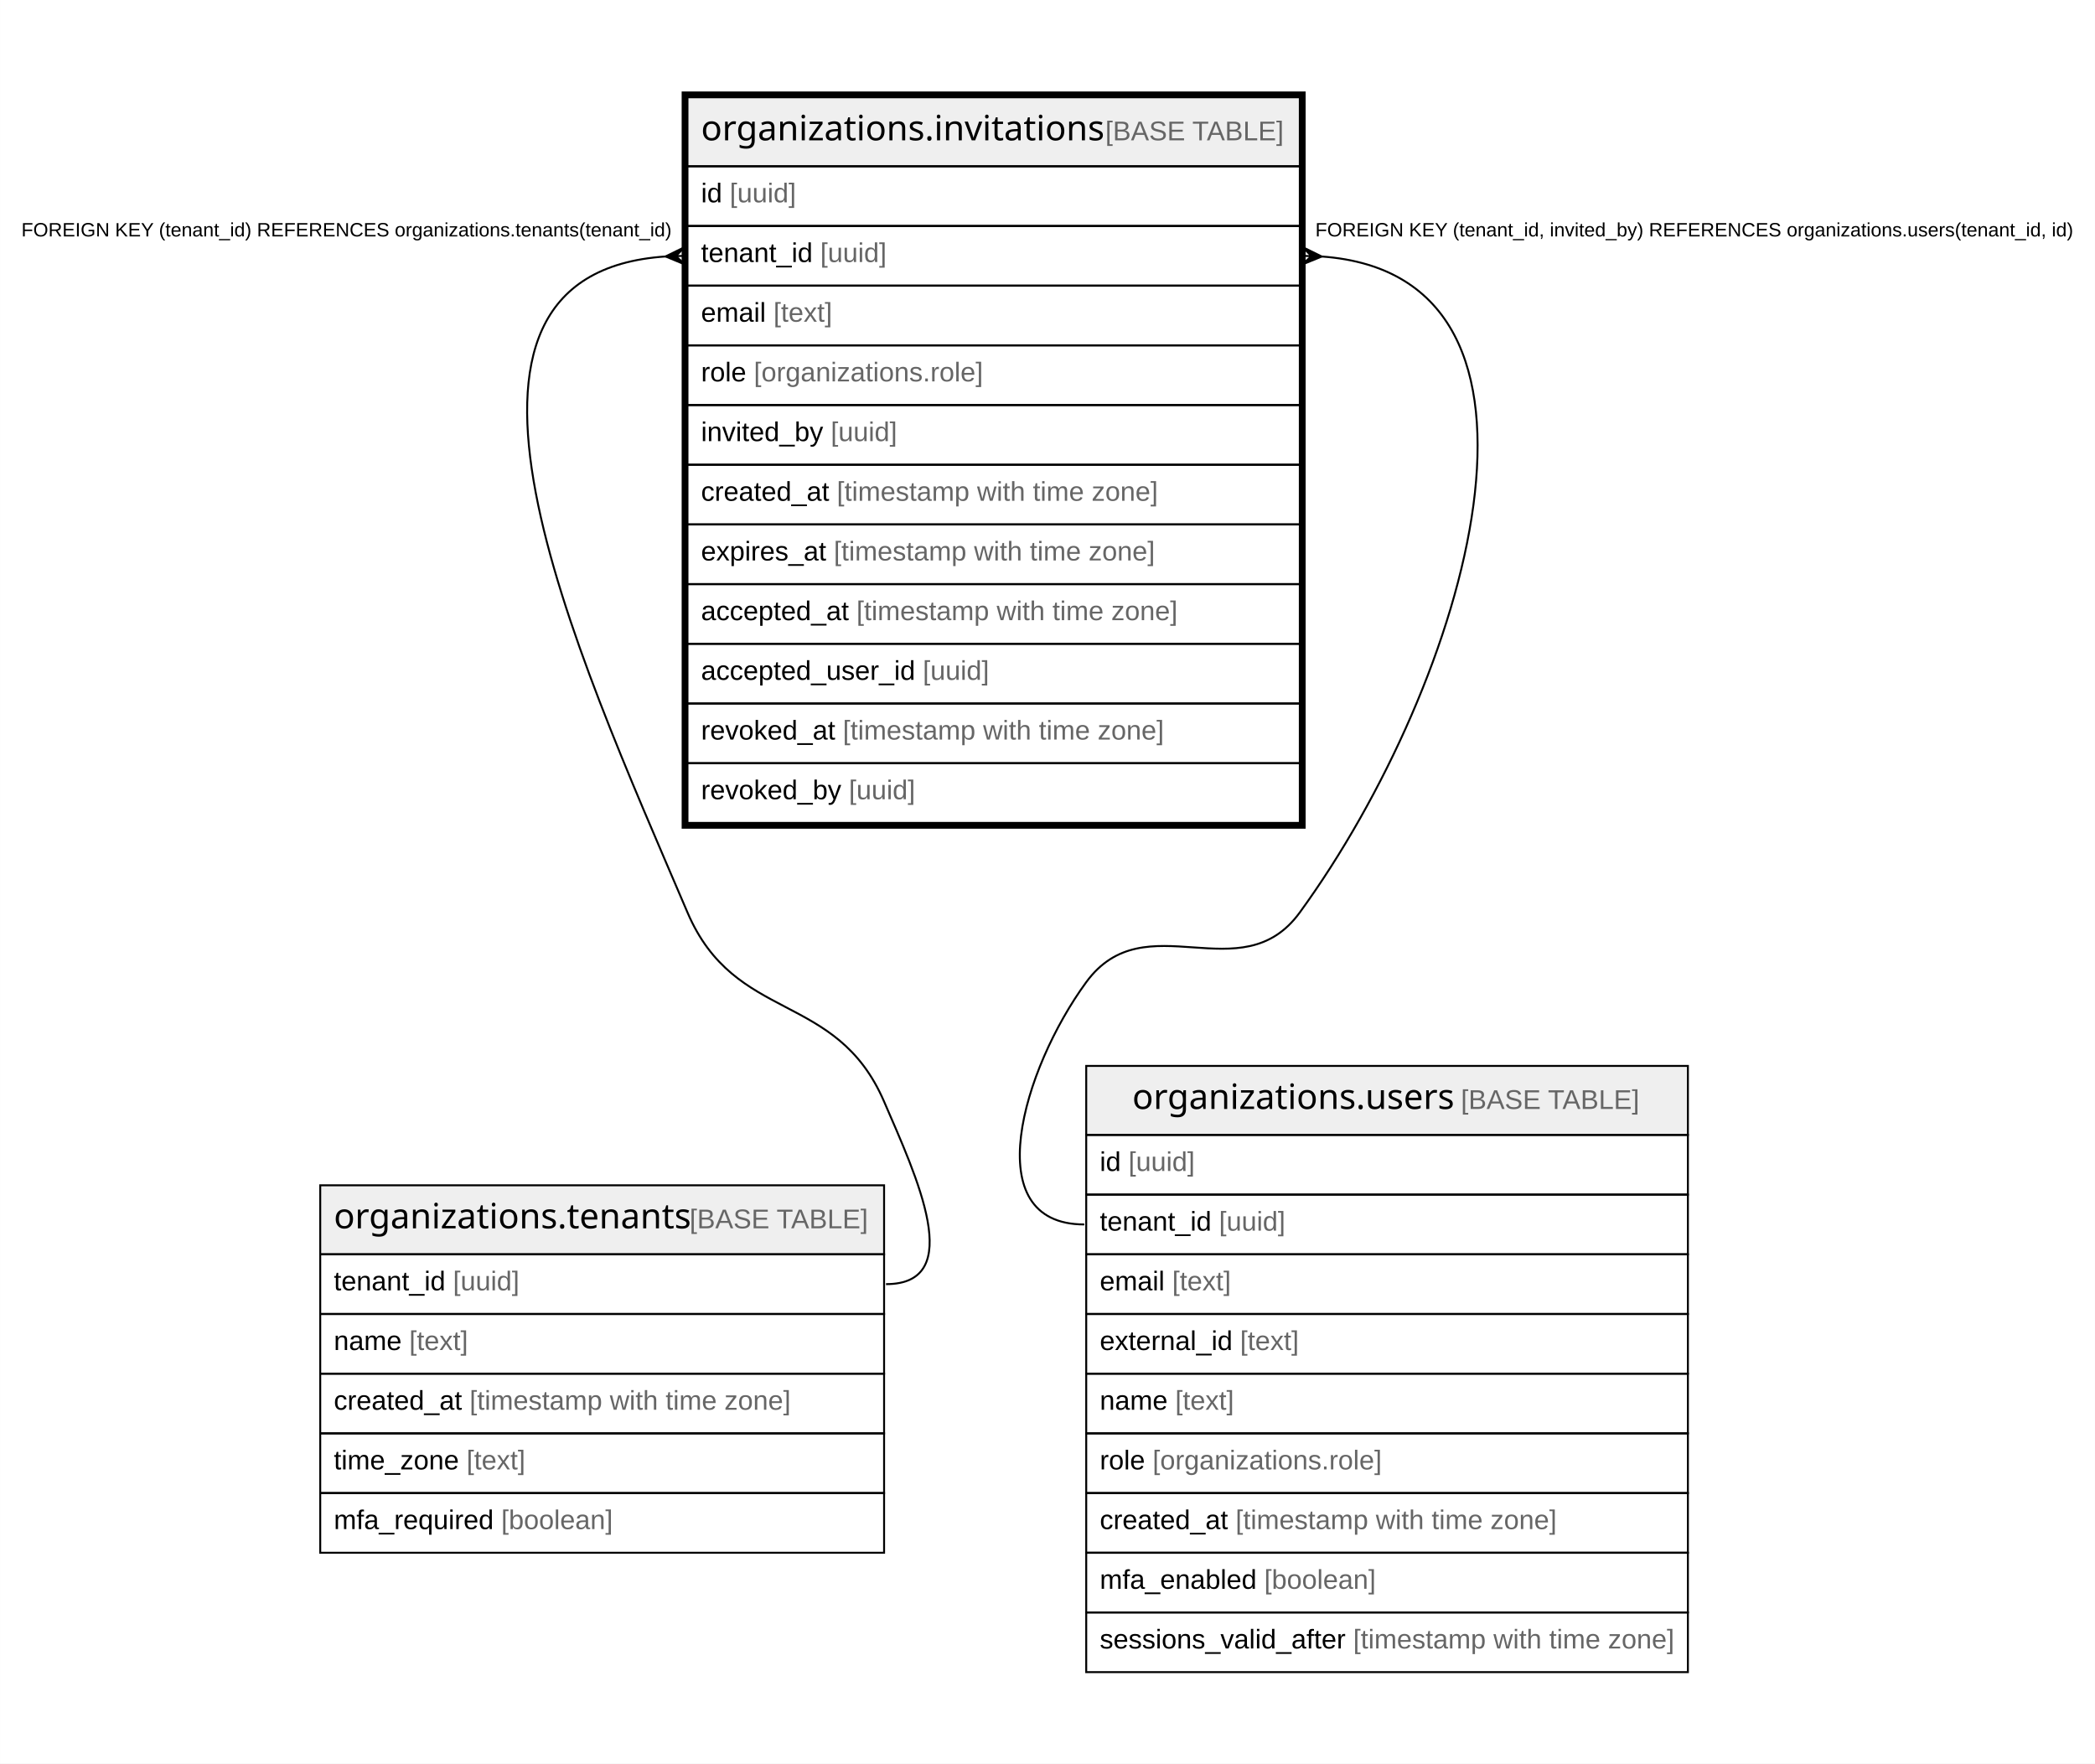
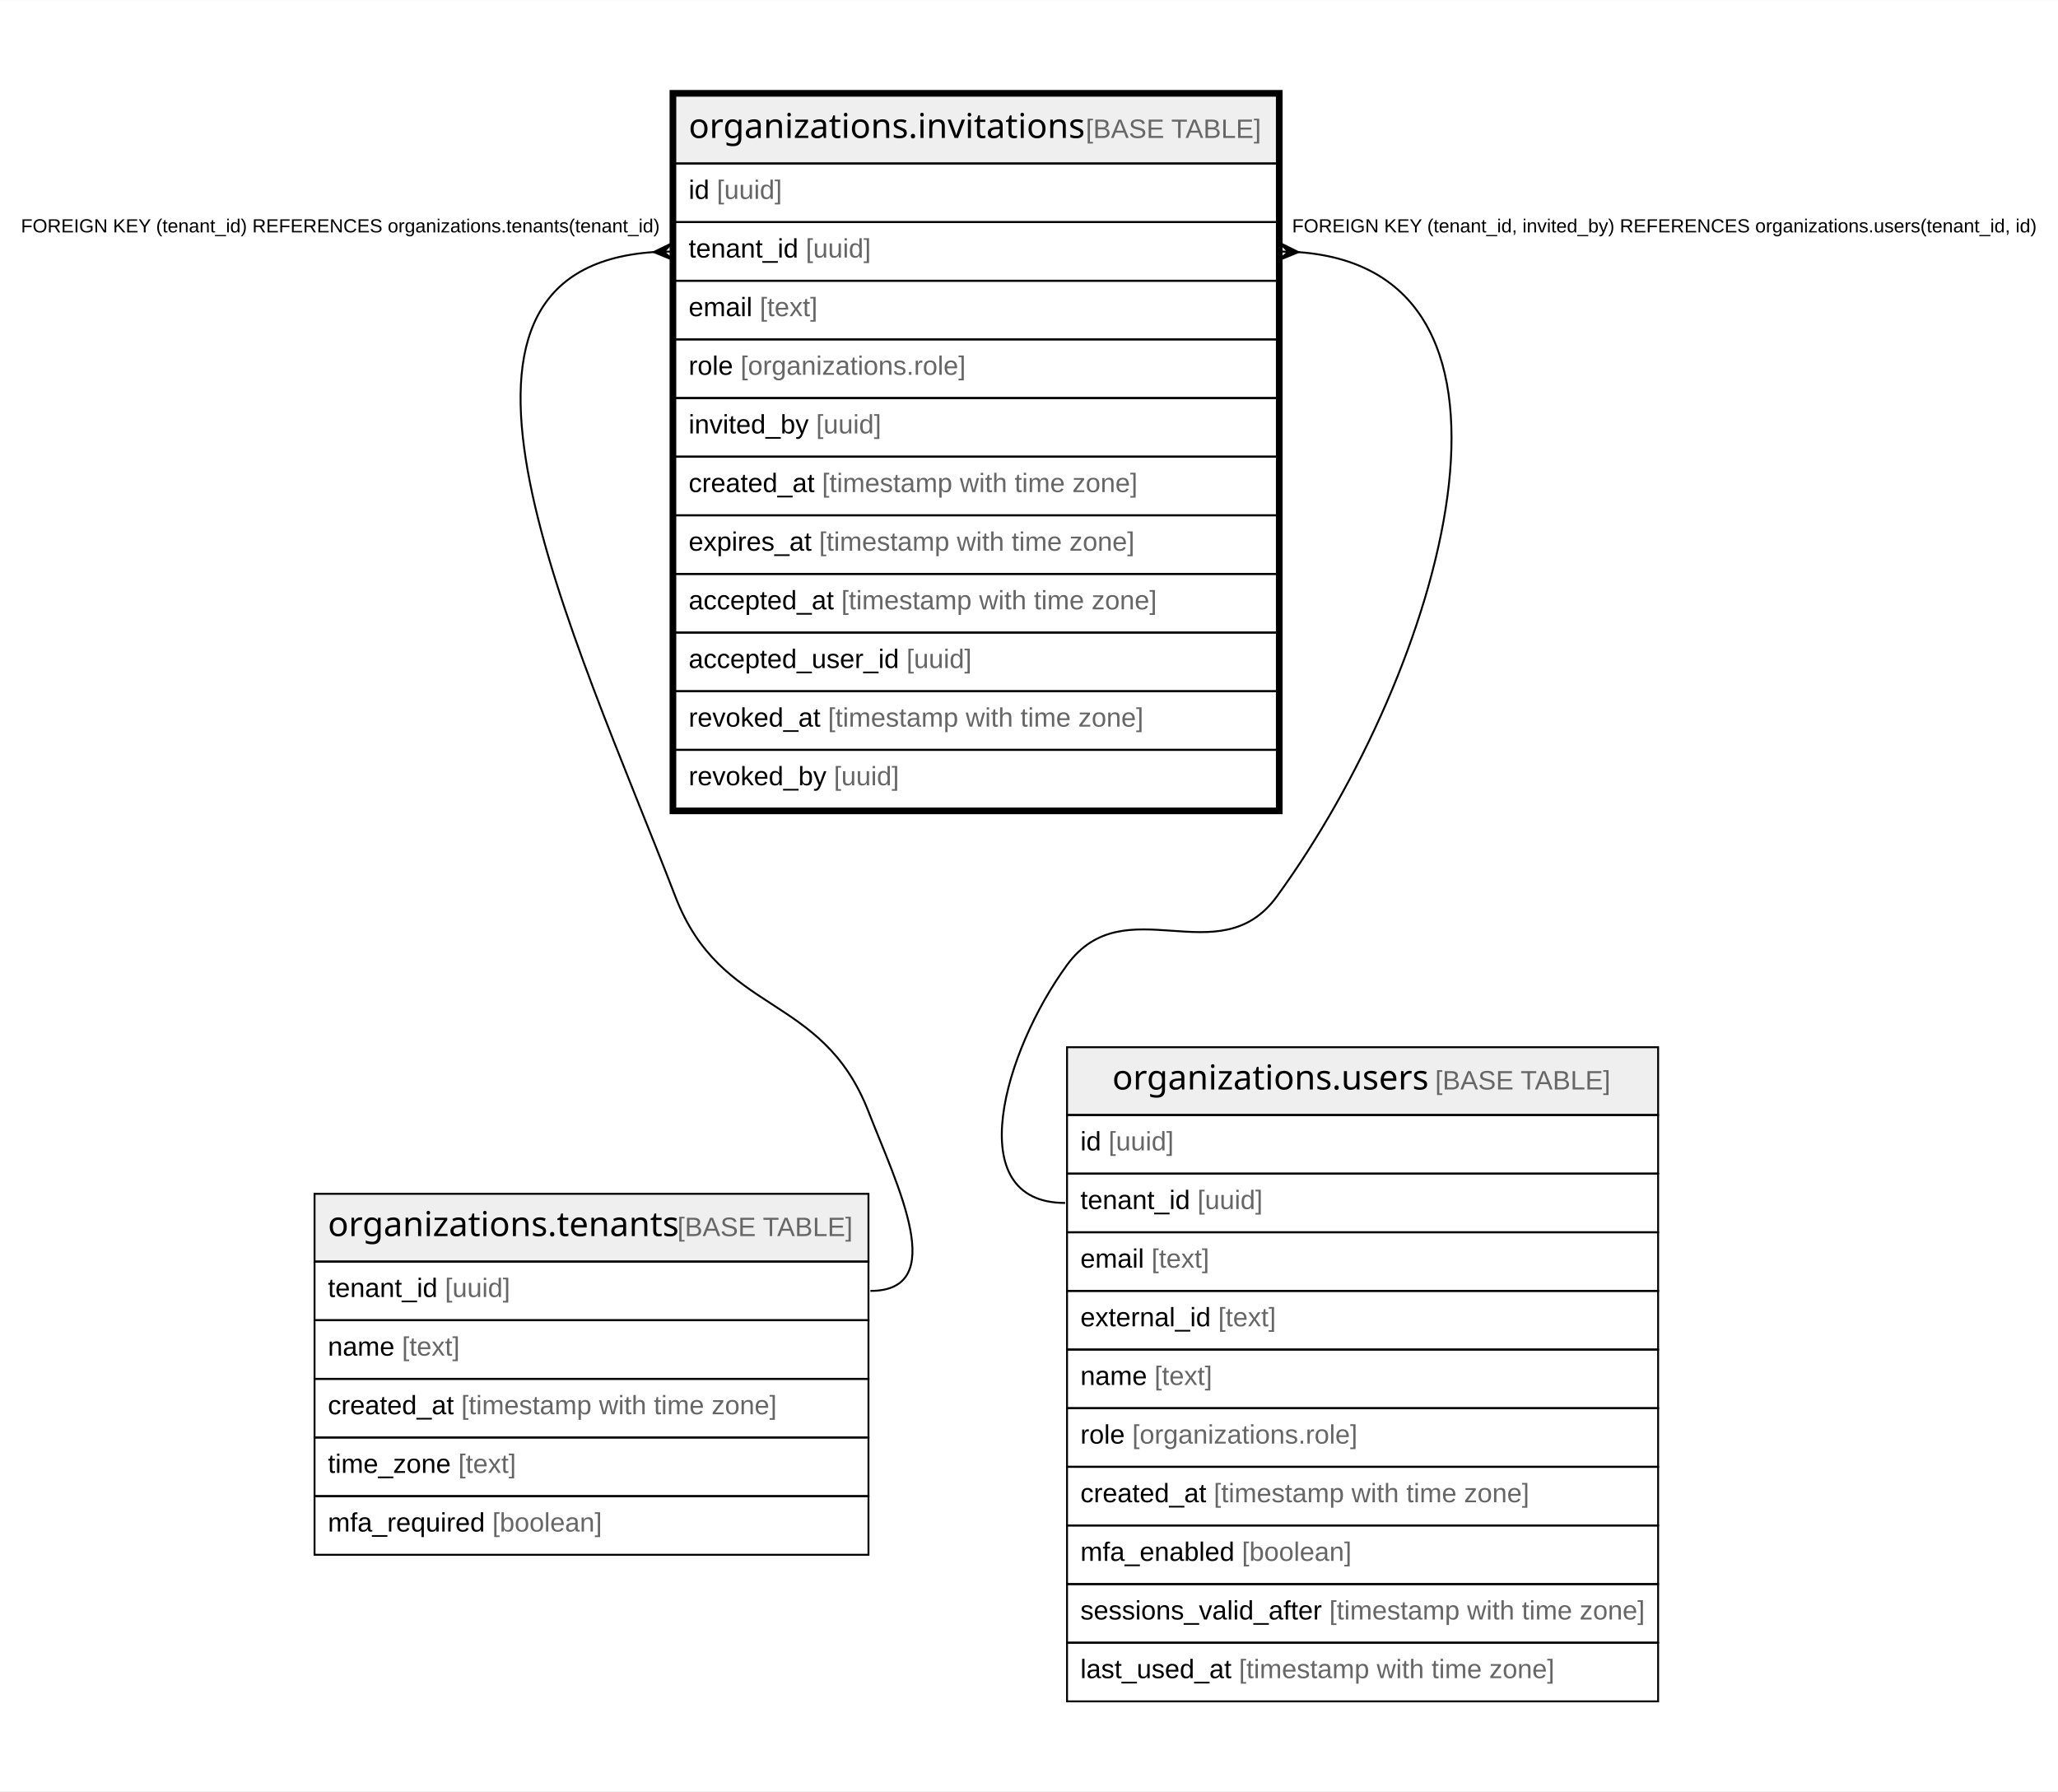
- <svg xmlns="http://www.w3.org/2000/svg" width="1081pt" height="910pt" viewBox="0.00 0.00 1080.94 910.00">
-   <g id="graph0" class="graph" transform="scale(1 1) rotate(0) translate(4 906)">
-     <polygon fill="white" stroke="none" points="-4,4 -4,-906 1076.94,-906 1076.94,4 -4,4" />
+ <svg xmlns="http://www.w3.org/2000/svg" width="1081pt" height="941pt" viewBox="0.00 0.00 1080.94 940.80">
+   <g id="graph0" class="graph" transform="scale(1 1) rotate(0) translate(4 936.8)">
+     <polygon fill="white" stroke="none" points="-4,4 -4,-936.8 1076.94,-936.8 1076.94,4 -4,4" />
    <g id="node1" class="node">
-       <polygon fill="#efefef" stroke="none" points="350.7,-820.2 350.7,-855.8 666.66,-855.8 666.66,-820.2 350.7,-820.2" />
-       <polygon fill="none" stroke="black" points="350.7,-820.2 350.7,-855.8 666.66,-855.8 666.66,-820.2 350.7,-820.2" />
-       <text text-anchor="start" x="357.7" y="-833.6" font-family="Arial Bold" font-size="18.00">organizations.invitations</text>
-       <text text-anchor="start" x="535.17" y="-833.6" font-family="Arial" font-size="14.00">    </text>
-       <text text-anchor="start" x="566.29" y="-833.6" font-family="Arial" font-size="14.00" fill="#666666">[BASE TABLE]</text>
+       <polygon fill="#efefef" stroke="none" points="350.7,-851 350.7,-886.6 666.66,-886.6 666.66,-851 350.7,-851" />
+       <polygon fill="none" stroke="black" points="350.7,-851 350.7,-886.6 666.66,-886.6 666.66,-851 350.7,-851" />
+       <text text-anchor="start" x="357.7" y="-864.4" font-family="Arial Bold" font-size="18.00">organizations.invitations</text>
+       <text text-anchor="start" x="535.17" y="-864.4" font-family="Arial" font-size="14.00">    </text>
+       <text text-anchor="start" x="566.29" y="-864.4" font-family="Arial" font-size="14.00" fill="#666666">[BASE TABLE]</text>
+       <polygon fill="none" stroke="black" points="350.7,-820.2 350.7,-851 666.66,-851 666.66,-820.2 350.7,-820.2" />
+       <text text-anchor="start" x="357.7" y="-832.4" font-family="Arial" font-size="14.00">id </text>
+       <text text-anchor="start" x="372.49" y="-832.4" font-family="Arial" font-size="14.00" fill="#666666">[uuid]</text>
      <polygon fill="none" stroke="black" points="350.7,-789.4 350.7,-820.2 666.66,-820.2 666.66,-789.4 350.7,-789.4" />
-       <text text-anchor="start" x="357.7" y="-801.6" font-family="Arial" font-size="14.00">id </text>
-       <text text-anchor="start" x="372.49" y="-801.6" font-family="Arial" font-size="14.00" fill="#666666">[uuid]</text>
+       <text text-anchor="start" x="357.7" y="-801.6" font-family="Arial" font-size="14.00">tenant_id </text>
+       <text text-anchor="start" x="419.2" y="-801.6" font-family="Arial" font-size="14.00" fill="#666666">[uuid]</text>
      <polygon fill="none" stroke="black" points="350.7,-758.6 350.7,-789.4 666.66,-789.4 666.66,-758.6 350.7,-758.6" />
-       <text text-anchor="start" x="357.7" y="-770.8" font-family="Arial" font-size="14.00">tenant_id </text>
-       <text text-anchor="start" x="419.2" y="-770.8" font-family="Arial" font-size="14.00" fill="#666666">[uuid]</text>
+       <text text-anchor="start" x="357.7" y="-770.8" font-family="Arial" font-size="14.00">email </text>
+       <text text-anchor="start" x="395.05" y="-770.8" font-family="Arial" font-size="14.00" fill="#666666">[text]</text>
      <polygon fill="none" stroke="black" points="350.7,-727.8 350.7,-758.6 666.66,-758.6 666.66,-727.8 350.7,-727.8" />
-       <text text-anchor="start" x="357.7" y="-740" font-family="Arial" font-size="14.00">email </text>
-       <text text-anchor="start" x="395.05" y="-740" font-family="Arial" font-size="14.00" fill="#666666">[text]</text>
+       <text text-anchor="start" x="357.7" y="-740" font-family="Arial" font-size="14.00">role </text>
+       <text text-anchor="start" x="384.94" y="-740" font-family="Arial" font-size="14.00" fill="#666666">[organizations.role]</text>
      <polygon fill="none" stroke="black" points="350.7,-697 350.7,-727.8 666.66,-727.8 666.66,-697 350.7,-697" />
-       <text text-anchor="start" x="357.7" y="-709.2" font-family="Arial" font-size="14.00">role </text>
-       <text text-anchor="start" x="384.94" y="-709.2" font-family="Arial" font-size="14.00" fill="#666666">[organizations.role]</text>
+       <text text-anchor="start" x="357.7" y="-709.2" font-family="Arial" font-size="14.00">invited_by </text>
+       <text text-anchor="start" x="424.63" y="-709.2" font-family="Arial" font-size="14.00" fill="#666666">[uuid]</text>
      <polygon fill="none" stroke="black" points="350.7,-666.2 350.7,-697 666.66,-697 666.66,-666.2 350.7,-666.2" />
-       <text text-anchor="start" x="357.7" y="-678.4" font-family="Arial" font-size="14.00">invited_by </text>
-       <text text-anchor="start" x="424.63" y="-678.4" font-family="Arial" font-size="14.00" fill="#666666">[uuid]</text>
+       <text text-anchor="start" x="357.7" y="-678.4" font-family="Arial" font-size="14.00">created_at </text>
+       <text text-anchor="start" x="427.75" y="-678.4" font-family="Arial" font-size="14.00" fill="#666666">[timestamp with time zone]</text>
      <polygon fill="none" stroke="black" points="350.7,-635.4 350.7,-666.2 666.66,-666.2 666.66,-635.4 350.7,-635.4" />
-       <text text-anchor="start" x="357.7" y="-647.6" font-family="Arial" font-size="14.00">created_at </text>
-       <text text-anchor="start" x="427.75" y="-647.6" font-family="Arial" font-size="14.00" fill="#666666">[timestamp with time zone]</text>
+       <text text-anchor="start" x="357.7" y="-647.6" font-family="Arial" font-size="14.00">expires_at </text>
+       <text text-anchor="start" x="426.19" y="-647.6" font-family="Arial" font-size="14.00" fill="#666666">[timestamp with time zone]</text>
      <polygon fill="none" stroke="black" points="350.7,-604.6 350.7,-635.4 666.66,-635.4 666.66,-604.6 350.7,-604.6" />
-       <text text-anchor="start" x="357.7" y="-616.8" font-family="Arial" font-size="14.00">expires_at </text>
-       <text text-anchor="start" x="426.19" y="-616.8" font-family="Arial" font-size="14.00" fill="#666666">[timestamp with time zone]</text>
+       <text text-anchor="start" x="357.7" y="-616.8" font-family="Arial" font-size="14.00">accepted_at </text>
+       <text text-anchor="start" x="437.88" y="-616.8" font-family="Arial" font-size="14.00" fill="#666666">[timestamp with time zone]</text>
      <polygon fill="none" stroke="black" points="350.7,-573.8 350.7,-604.6 666.66,-604.6 666.66,-573.8 350.7,-573.8" />
-       <text text-anchor="start" x="357.7" y="-586" font-family="Arial" font-size="14.00">accepted_at </text>
-       <text text-anchor="start" x="437.88" y="-586" font-family="Arial" font-size="14.00" fill="#666666">[timestamp with time zone]</text>
+       <text text-anchor="start" x="357.7" y="-586" font-family="Arial" font-size="14.00">accepted_user_id </text>
+       <text text-anchor="start" x="472.12" y="-586" font-family="Arial" font-size="14.00" fill="#666666">[uuid]</text>
      <polygon fill="none" stroke="black" points="350.7,-543 350.7,-573.8 666.66,-573.8 666.66,-543 350.7,-543" />
-       <text text-anchor="start" x="357.7" y="-555.2" font-family="Arial" font-size="14.00">accepted_user_id </text>
-       <text text-anchor="start" x="472.12" y="-555.2" font-family="Arial" font-size="14.00" fill="#666666">[uuid]</text>
+       <text text-anchor="start" x="357.7" y="-555.2" font-family="Arial" font-size="14.00">revoked_at </text>
+       <text text-anchor="start" x="430.86" y="-555.2" font-family="Arial" font-size="14.00" fill="#666666">[timestamp with time zone]</text>
      <polygon fill="none" stroke="black" points="350.7,-512.2 350.7,-543 666.66,-543 666.66,-512.2 350.7,-512.2" />
-       <text text-anchor="start" x="357.7" y="-524.4" font-family="Arial" font-size="14.00">revoked_at </text>
-       <text text-anchor="start" x="430.86" y="-524.4" font-family="Arial" font-size="14.00" fill="#666666">[timestamp with time zone]</text>
-       <polygon fill="none" stroke="black" points="350.7,-481.4 350.7,-512.2 666.66,-512.2 666.66,-481.4 350.7,-481.4" />
-       <text text-anchor="start" x="357.7" y="-493.6" font-family="Arial" font-size="14.00">revoked_by </text>
-       <text text-anchor="start" x="433.97" y="-493.6" font-family="Arial" font-size="14.00" fill="#666666">[uuid]</text>
-       <polygon fill="none" stroke="black" stroke-width="3" points="349.2,-479.9 349.2,-857.3 668.16,-857.3 668.16,-479.9 349.2,-479.9" />
+       <text text-anchor="start" x="357.7" y="-524.4" font-family="Arial" font-size="14.00">revoked_by </text>
+       <text text-anchor="start" x="433.97" y="-524.4" font-family="Arial" font-size="14.00" fill="#666666">[uuid]</text>
+       <polygon fill="none" stroke="black" stroke-width="3" points="349.2,-510.7 349.2,-888.1 668.16,-888.1 668.16,-510.7 349.2,-510.7" />
    </g>
    <g id="node2" class="node">
-       <polygon fill="#efefef" stroke="none" points="161.21,-258.8 161.21,-294.4 452.15,-294.4 452.15,-258.8 161.21,-258.8" />
-       <polygon fill="none" stroke="black" points="161.21,-258.8 161.21,-294.4 452.15,-294.4 452.15,-258.8 161.21,-258.8" />
-       <text text-anchor="start" x="168.21" y="-272.2" font-family="Arial Bold" font-size="18.00">organizations.tenants</text>
-       <text text-anchor="start" x="320.67" y="-272.2" font-family="Arial" font-size="14.00">    </text>
-       <text text-anchor="start" x="351.78" y="-272.2" font-family="Arial" font-size="14.00" fill="#666666">[BASE TABLE]</text>
-       <polygon fill="none" stroke="black" points="161.21,-228 161.21,-258.8 452.15,-258.8 452.15,-228 161.21,-228" />
-       <text text-anchor="start" x="168.21" y="-240.2" font-family="Arial" font-size="14.00">tenant_id </text>
-       <text text-anchor="start" x="229.71" y="-240.2" font-family="Arial" font-size="14.00" fill="#666666">[uuid]</text>
-       <polygon fill="none" stroke="black" points="161.21,-197.2 161.21,-228 452.15,-228 452.15,-197.2 161.21,-197.2" />
-       <text text-anchor="start" x="168.21" y="-209.4" font-family="Arial" font-size="14.00">name </text>
-       <text text-anchor="start" x="207.12" y="-209.4" font-family="Arial" font-size="14.00" fill="#666666">[text]</text>
-       <polygon fill="none" stroke="black" points="161.21,-166.4 161.21,-197.2 452.15,-197.2 452.15,-166.4 161.21,-166.4" />
-       <text text-anchor="start" x="168.21" y="-178.6" font-family="Arial" font-size="14.00">created_at </text>
-       <text text-anchor="start" x="238.26" y="-178.6" font-family="Arial" font-size="14.00" fill="#666666">[timestamp with time zone]</text>
-       <polygon fill="none" stroke="black" points="161.21,-135.6 161.21,-166.4 452.15,-166.4 452.15,-135.6 161.21,-135.6" />
-       <text text-anchor="start" x="168.21" y="-147.8" font-family="Arial" font-size="14.00">time_zone </text>
-       <text text-anchor="start" x="236.69" y="-147.8" font-family="Arial" font-size="14.00" fill="#666666">[text]</text>
-       <polygon fill="none" stroke="black" points="161.21,-104.8 161.21,-135.6 452.15,-135.6 452.15,-104.8 161.21,-104.8" />
-       <text text-anchor="start" x="168.21" y="-117" font-family="Arial" font-size="14.00">mfa_required </text>
-       <text text-anchor="start" x="254.59" y="-117" font-family="Arial" font-size="14.00" fill="#666666">[boolean]</text>
+       <polygon fill="#efefef" stroke="none" points="161.21,-274.2 161.21,-309.8 452.15,-309.8 452.15,-274.2 161.21,-274.2" />
+       <polygon fill="none" stroke="black" points="161.21,-274.2 161.21,-309.8 452.15,-309.8 452.15,-274.2 161.21,-274.2" />
+       <text text-anchor="start" x="168.21" y="-287.6" font-family="Arial Bold" font-size="18.00">organizations.tenants</text>
+       <text text-anchor="start" x="320.67" y="-287.6" font-family="Arial" font-size="14.00">    </text>
+       <text text-anchor="start" x="351.78" y="-287.6" font-family="Arial" font-size="14.00" fill="#666666">[BASE TABLE]</text>
+       <polygon fill="none" stroke="black" points="161.21,-243.4 161.21,-274.2 452.15,-274.2 452.15,-243.4 161.21,-243.4" />
+       <text text-anchor="start" x="168.21" y="-255.6" font-family="Arial" font-size="14.00">tenant_id </text>
+       <text text-anchor="start" x="229.71" y="-255.6" font-family="Arial" font-size="14.00" fill="#666666">[uuid]</text>
+       <polygon fill="none" stroke="black" points="161.21,-212.6 161.21,-243.4 452.15,-243.4 452.15,-212.6 161.21,-212.6" />
+       <text text-anchor="start" x="168.21" y="-224.8" font-family="Arial" font-size="14.00">name </text>
+       <text text-anchor="start" x="207.12" y="-224.8" font-family="Arial" font-size="14.00" fill="#666666">[text]</text>
+       <polygon fill="none" stroke="black" points="161.21,-181.8 161.21,-212.6 452.15,-212.6 452.15,-181.8 161.21,-181.8" />
+       <text text-anchor="start" x="168.21" y="-194" font-family="Arial" font-size="14.00">created_at </text>
+       <text text-anchor="start" x="238.26" y="-194" font-family="Arial" font-size="14.00" fill="#666666">[timestamp with time zone]</text>
+       <polygon fill="none" stroke="black" points="161.21,-151 161.21,-181.8 452.15,-181.8 452.15,-151 161.21,-151" />
+       <text text-anchor="start" x="168.21" y="-163.2" font-family="Arial" font-size="14.00">time_zone </text>
+       <text text-anchor="start" x="236.69" y="-163.2" font-family="Arial" font-size="14.00" fill="#666666">[text]</text>
+       <polygon fill="none" stroke="black" points="161.21,-120.2 161.21,-151 452.15,-151 452.15,-120.2 161.21,-120.2" />
+       <text text-anchor="start" x="168.21" y="-132.4" font-family="Arial" font-size="14.00">mfa_required </text>
+       <text text-anchor="start" x="254.59" y="-132.4" font-family="Arial" font-size="14.00" fill="#666666">[boolean]</text>
    </g>
    <g id="edge1" class="edge">
-       <path fill="none" stroke="black" d="M339.51,-773.67C203.44,-764.64 292.92,-570.42 350.7,-435.2 375.29,-377.67 427.35,-395.04 452.15,-337.6 468.75,-299.16 495.02,-243.4 453.15,-243.4" />
-       <polygon fill="black" stroke="black" points="339.37,-773.67 349.22,-778.49 344.71,-773.84 349.03,-773.98 349.03,-773.98 349.03,-773.98 344.71,-773.84 349.51,-769.49 339.37,-773.67" />
-       <text text-anchor="start" x="7" y="-784" font-family="Arial" font-size="10.00">FOREIGN KEY (tenant_id) REFERENCES organizations.tenants(tenant_id)</text>
+       <path fill="none" stroke="black" d="M339.52,-804.48C203.67,-795.54 297.9,-603.24 350.7,-466 374.94,-403.01 427.68,-415.9 452.15,-353 467.34,-313.98 495.02,-258.8 453.15,-258.8" />
+       <polygon fill="black" stroke="black" points="339.37,-804.47 349.23,-809.29 344.71,-804.64 349.03,-804.78 349.03,-804.78 349.03,-804.78 344.71,-804.64 349.51,-800.29 339.37,-804.47" />
+       <text text-anchor="start" x="7" y="-814.8" font-family="Arial" font-size="10.00">FOREIGN KEY (tenant_id) REFERENCES organizations.tenants(tenant_id)</text>
    </g>
    <g id="node3" class="node">
-       <polygon fill="#efefef" stroke="none" points="556.45,-320.4 556.45,-356 866.91,-356 866.91,-320.4 556.45,-320.4" />
-       <polygon fill="none" stroke="black" points="556.45,-320.4 556.45,-356 866.91,-356 866.91,-320.4 556.45,-320.4" />
-       <text text-anchor="start" x="580.21" y="-333.8" font-family="Arial Bold" font-size="18.00">organizations.users</text>
-       <text text-anchor="start" x="718.67" y="-333.8" font-family="Arial" font-size="14.00">    </text>
-       <text text-anchor="start" x="749.79" y="-333.8" font-family="Arial" font-size="14.00" fill="#666666">[BASE TABLE]</text>
+       <polygon fill="#efefef" stroke="none" points="556.45,-351.2 556.45,-386.8 866.91,-386.8 866.91,-351.2 556.45,-351.2" />
+       <polygon fill="none" stroke="black" points="556.45,-351.2 556.45,-386.8 866.91,-386.8 866.91,-351.2 556.45,-351.2" />
+       <text text-anchor="start" x="580.21" y="-364.6" font-family="Arial Bold" font-size="18.00">organizations.users</text>
+       <text text-anchor="start" x="718.67" y="-364.6" font-family="Arial" font-size="14.00">    </text>
+       <text text-anchor="start" x="749.79" y="-364.6" font-family="Arial" font-size="14.00" fill="#666666">[BASE TABLE]</text>
+       <polygon fill="none" stroke="black" points="556.45,-320.4 556.45,-351.2 866.91,-351.2 866.91,-320.4 556.45,-320.4" />
+       <text text-anchor="start" x="563.45" y="-332.6" font-family="Arial" font-size="14.00">id </text>
+       <text text-anchor="start" x="578.24" y="-332.6" font-family="Arial" font-size="14.00" fill="#666666">[uuid]</text>
      <polygon fill="none" stroke="black" points="556.45,-289.6 556.45,-320.4 866.91,-320.4 866.91,-289.6 556.45,-289.6" />
-       <text text-anchor="start" x="563.45" y="-301.8" font-family="Arial" font-size="14.00">id </text>
-       <text text-anchor="start" x="578.24" y="-301.8" font-family="Arial" font-size="14.00" fill="#666666">[uuid]</text>
+       <text text-anchor="start" x="563.45" y="-301.8" font-family="Arial" font-size="14.00">tenant_id </text>
+       <text text-anchor="start" x="624.95" y="-301.8" font-family="Arial" font-size="14.00" fill="#666666">[uuid]</text>
      <polygon fill="none" stroke="black" points="556.45,-258.8 556.45,-289.6 866.91,-289.6 866.91,-258.8 556.45,-258.8" />
-       <text text-anchor="start" x="563.45" y="-271" font-family="Arial" font-size="14.00">tenant_id </text>
-       <text text-anchor="start" x="624.95" y="-271" font-family="Arial" font-size="14.00" fill="#666666">[uuid]</text>
+       <text text-anchor="start" x="563.45" y="-271" font-family="Arial" font-size="14.00">email </text>
+       <text text-anchor="start" x="600.8" y="-271" font-family="Arial" font-size="14.00" fill="#666666">[text]</text>
      <polygon fill="none" stroke="black" points="556.45,-228 556.45,-258.8 866.91,-258.8 866.91,-228 556.45,-228" />
-       <text text-anchor="start" x="563.45" y="-240.2" font-family="Arial" font-size="14.00">email </text>
-       <text text-anchor="start" x="600.8" y="-240.2" font-family="Arial" font-size="14.00" fill="#666666">[text]</text>
+       <text text-anchor="start" x="563.45" y="-240.2" font-family="Arial" font-size="14.00">external_id </text>
+       <text text-anchor="start" x="635.83" y="-240.2" font-family="Arial" font-size="14.00" fill="#666666">[text]</text>
      <polygon fill="none" stroke="black" points="556.45,-197.2 556.45,-228 866.91,-228 866.91,-197.2 556.45,-197.2" />
-       <text text-anchor="start" x="563.45" y="-209.4" font-family="Arial" font-size="14.00">external_id </text>
-       <text text-anchor="start" x="635.83" y="-209.4" font-family="Arial" font-size="14.00" fill="#666666">[text]</text>
+       <text text-anchor="start" x="563.45" y="-209.4" font-family="Arial" font-size="14.00">name </text>
+       <text text-anchor="start" x="602.36" y="-209.4" font-family="Arial" font-size="14.00" fill="#666666">[text]</text>
      <polygon fill="none" stroke="black" points="556.45,-166.4 556.45,-197.2 866.91,-197.2 866.91,-166.4 556.45,-166.4" />
-       <text text-anchor="start" x="563.45" y="-178.6" font-family="Arial" font-size="14.00">name </text>
-       <text text-anchor="start" x="602.36" y="-178.6" font-family="Arial" font-size="14.00" fill="#666666">[text]</text>
+       <text text-anchor="start" x="563.45" y="-178.6" font-family="Arial" font-size="14.00">role </text>
+       <text text-anchor="start" x="590.69" y="-178.6" font-family="Arial" font-size="14.00" fill="#666666">[organizations.role]</text>
      <polygon fill="none" stroke="black" points="556.45,-135.6 556.45,-166.4 866.91,-166.4 866.91,-135.6 556.45,-135.6" />
-       <text text-anchor="start" x="563.45" y="-147.8" font-family="Arial" font-size="14.00">role </text>
-       <text text-anchor="start" x="590.69" y="-147.8" font-family="Arial" font-size="14.00" fill="#666666">[organizations.role]</text>
+       <text text-anchor="start" x="563.45" y="-147.8" font-family="Arial" font-size="14.00">created_at </text>
+       <text text-anchor="start" x="633.5" y="-147.8" font-family="Arial" font-size="14.00" fill="#666666">[timestamp with time zone]</text>
      <polygon fill="none" stroke="black" points="556.45,-104.8 556.45,-135.6 866.91,-135.6 866.91,-104.8 556.45,-104.8" />
-       <text text-anchor="start" x="563.45" y="-117" font-family="Arial" font-size="14.00">created_at </text>
-       <text text-anchor="start" x="633.5" y="-117" font-family="Arial" font-size="14.00" fill="#666666">[timestamp with time zone]</text>
+       <text text-anchor="start" x="563.45" y="-117" font-family="Arial" font-size="14.00">mfa_enabled </text>
+       <text text-anchor="start" x="648.29" y="-117" font-family="Arial" font-size="14.00" fill="#666666">[boolean]</text>
      <polygon fill="none" stroke="black" points="556.45,-74 556.45,-104.8 866.91,-104.8 866.91,-74 556.45,-74" />
-       <text text-anchor="start" x="563.45" y="-86.2" font-family="Arial" font-size="14.00">mfa_enabled </text>
-       <text text-anchor="start" x="648.29" y="-86.2" font-family="Arial" font-size="14.00" fill="#666666">[boolean]</text>
+       <text text-anchor="start" x="563.45" y="-86.2" font-family="Arial" font-size="14.00">sessions_valid_after </text>
+       <text text-anchor="start" x="694.19" y="-86.2" font-family="Arial" font-size="14.00" fill="#666666">[timestamp with time zone]</text>
      <polygon fill="none" stroke="black" points="556.45,-43.2 556.45,-74 866.91,-74 866.91,-43.2 556.45,-43.2" />
-       <text text-anchor="start" x="563.45" y="-55.4" font-family="Arial" font-size="14.00">sessions_valid_after </text>
-       <text text-anchor="start" x="694.19" y="-55.4" font-family="Arial" font-size="14.00" fill="#666666">[timestamp with time zone]</text>
+       <text text-anchor="start" x="563.45" y="-55.4" font-family="Arial" font-size="14.00">last_used_at </text>
+       <text text-anchor="start" x="646.73" y="-55.4" font-family="Arial" font-size="14.00" fill="#666666">[timestamp with time zone]</text>
    </g>
    <g id="edge2" class="edge">
-       <path fill="none" stroke="black" d="M677.9,-773.65C815.27,-763.88 753.18,-554.11 666.66,-435.2 636.34,-393.53 586.87,-440.79 556.45,-399.2 523.65,-354.36 499.89,-274.2 555.45,-274.2" />
-       <polygon fill="black" stroke="black" points="677.99,-773.64 667.84,-769.49 672.66,-773.83 668.33,-773.98 668.33,-773.98 668.33,-773.98 672.66,-773.83 668.15,-778.49 677.99,-773.64" />
-       <text text-anchor="start" x="674.66" y="-784" font-family="Arial" font-size="10.00">FOREIGN KEY (tenant_id, invited_by) REFERENCES organizations.users(tenant_id, id)</text>
+       <path fill="none" stroke="black" d="M677.9,-804.45C815.27,-794.68 753.18,-584.91 666.66,-466 636.34,-424.33 586.87,-471.59 556.45,-430 523.65,-385.16 499.89,-305 555.45,-305" />
+       <polygon fill="black" stroke="black" points="677.99,-804.44 667.84,-800.29 672.66,-804.63 668.33,-804.78 668.33,-804.78 668.33,-804.78 672.66,-804.63 668.15,-809.29 677.99,-804.44" />
+       <text text-anchor="start" x="674.66" y="-814.8" font-family="Arial" font-size="10.00">FOREIGN KEY (tenant_id, invited_by) REFERENCES organizations.users(tenant_id, id)</text>
    </g>
  </g>
</svg>
